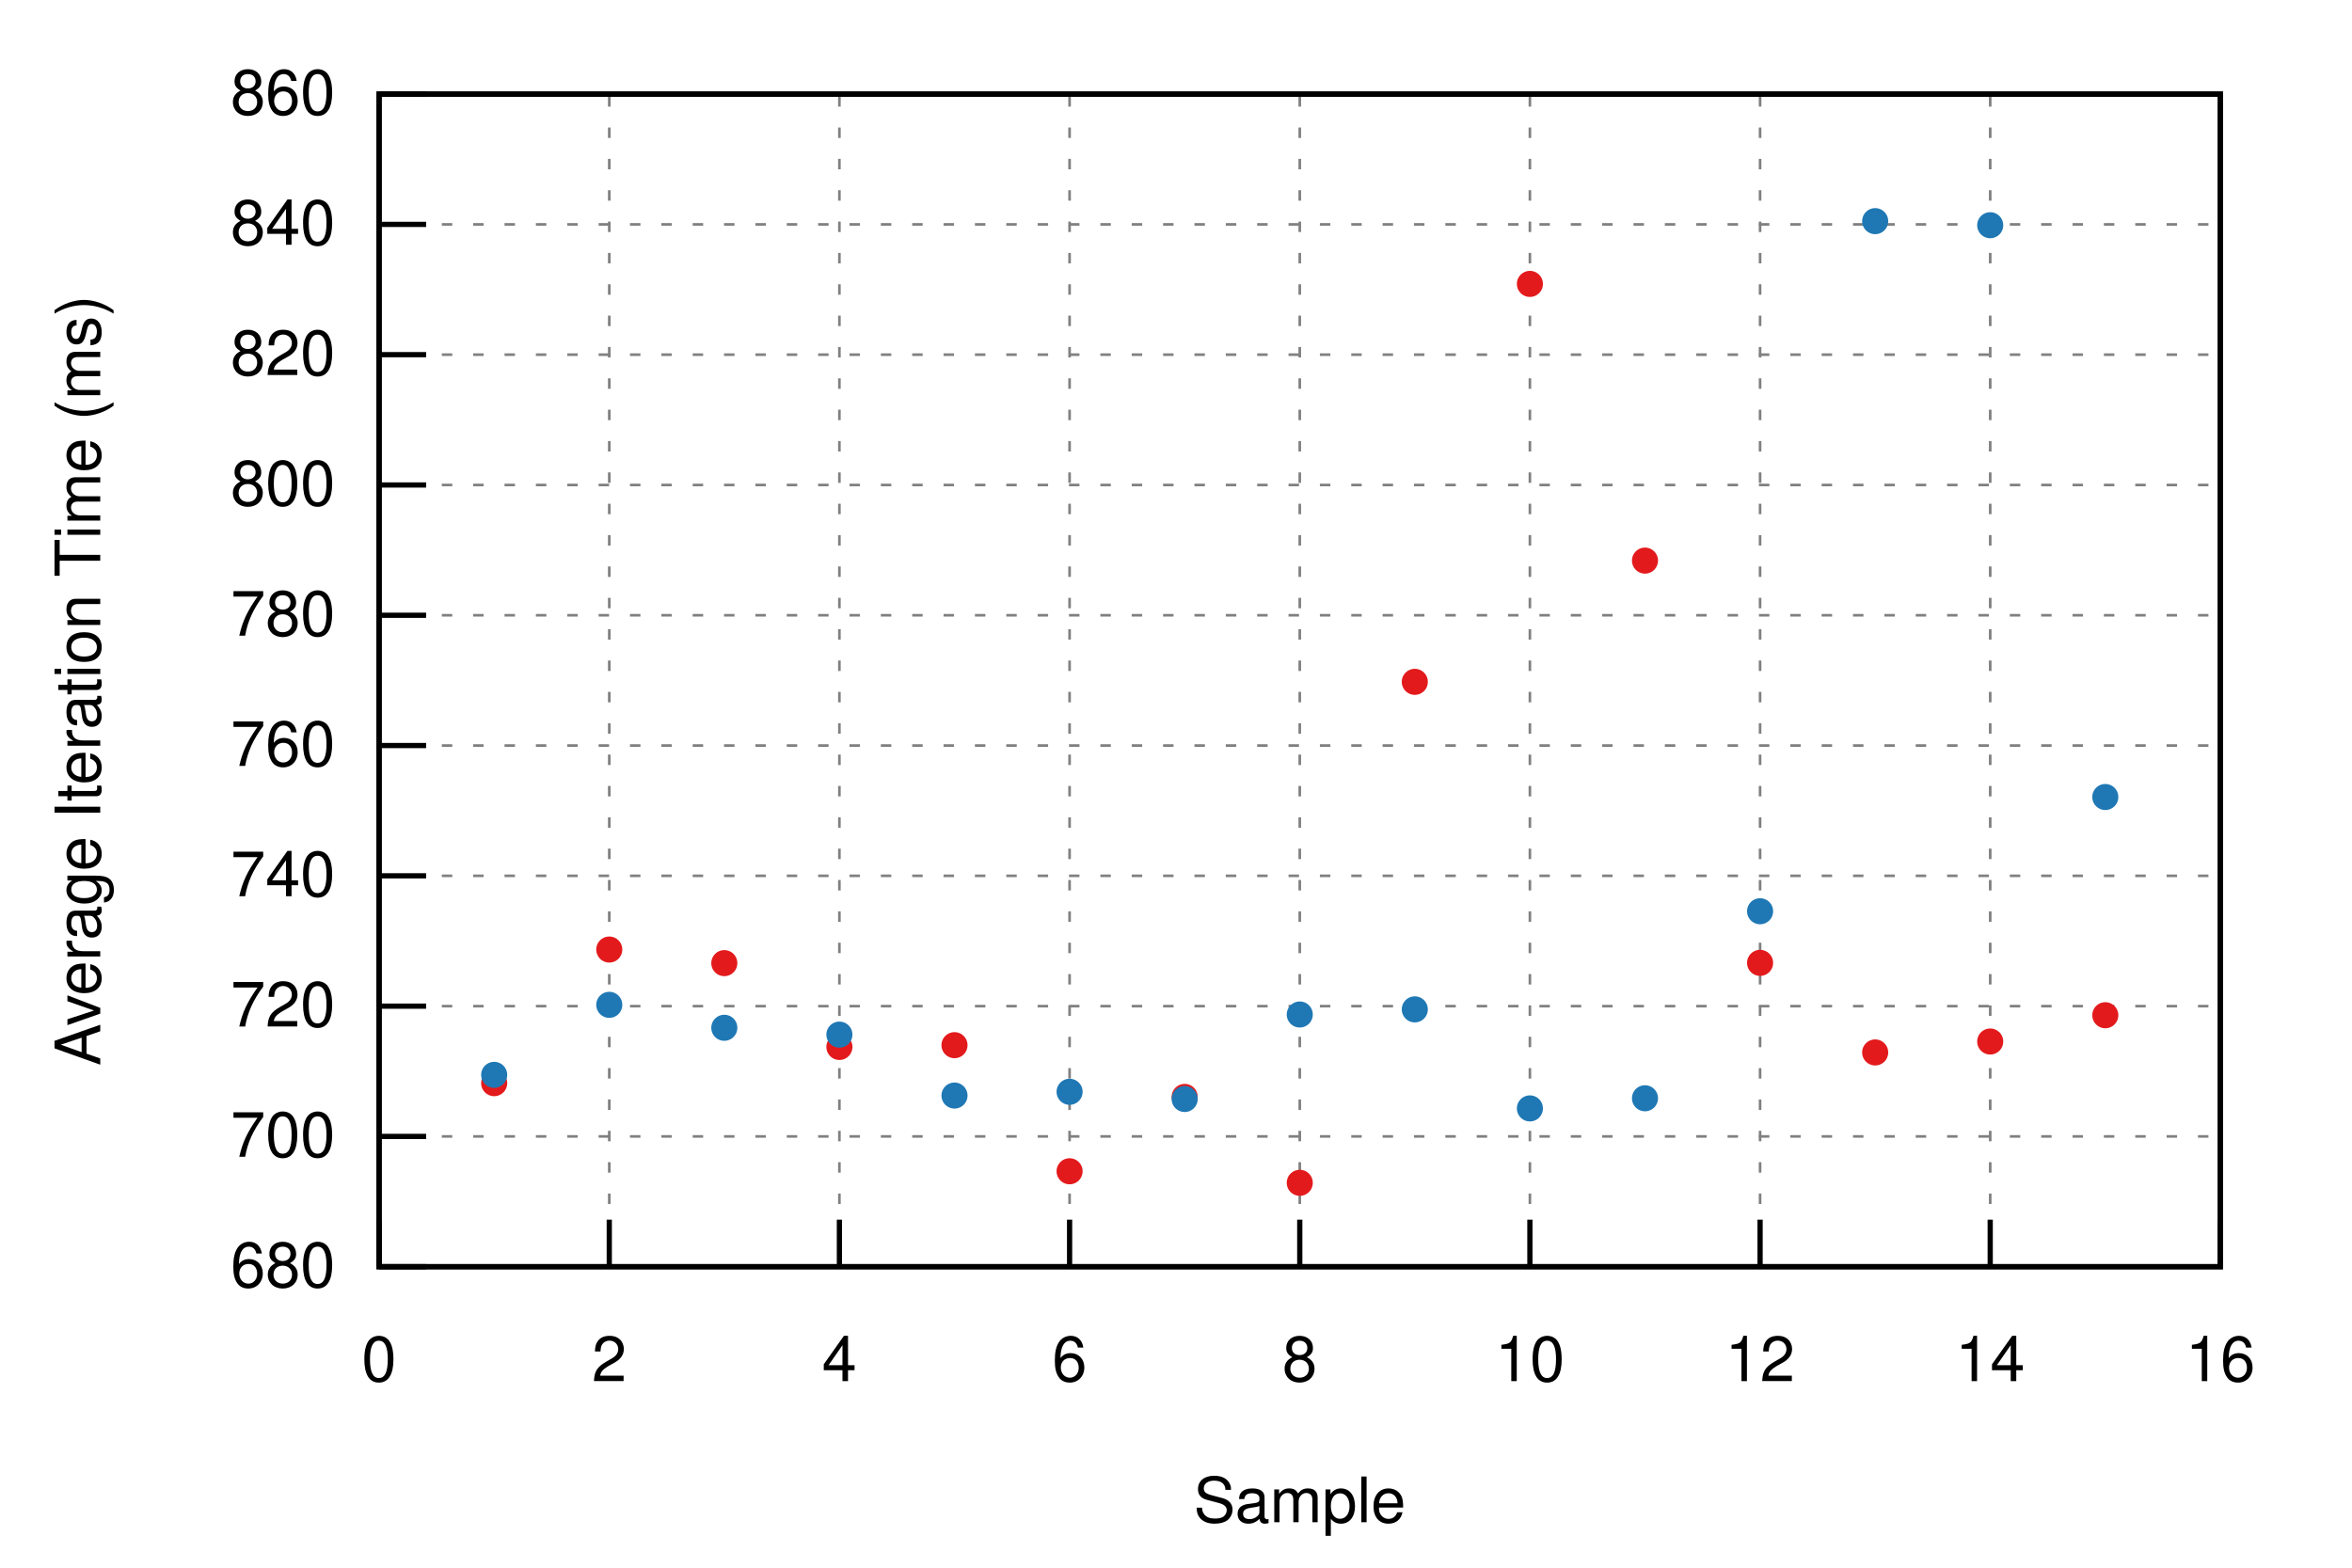
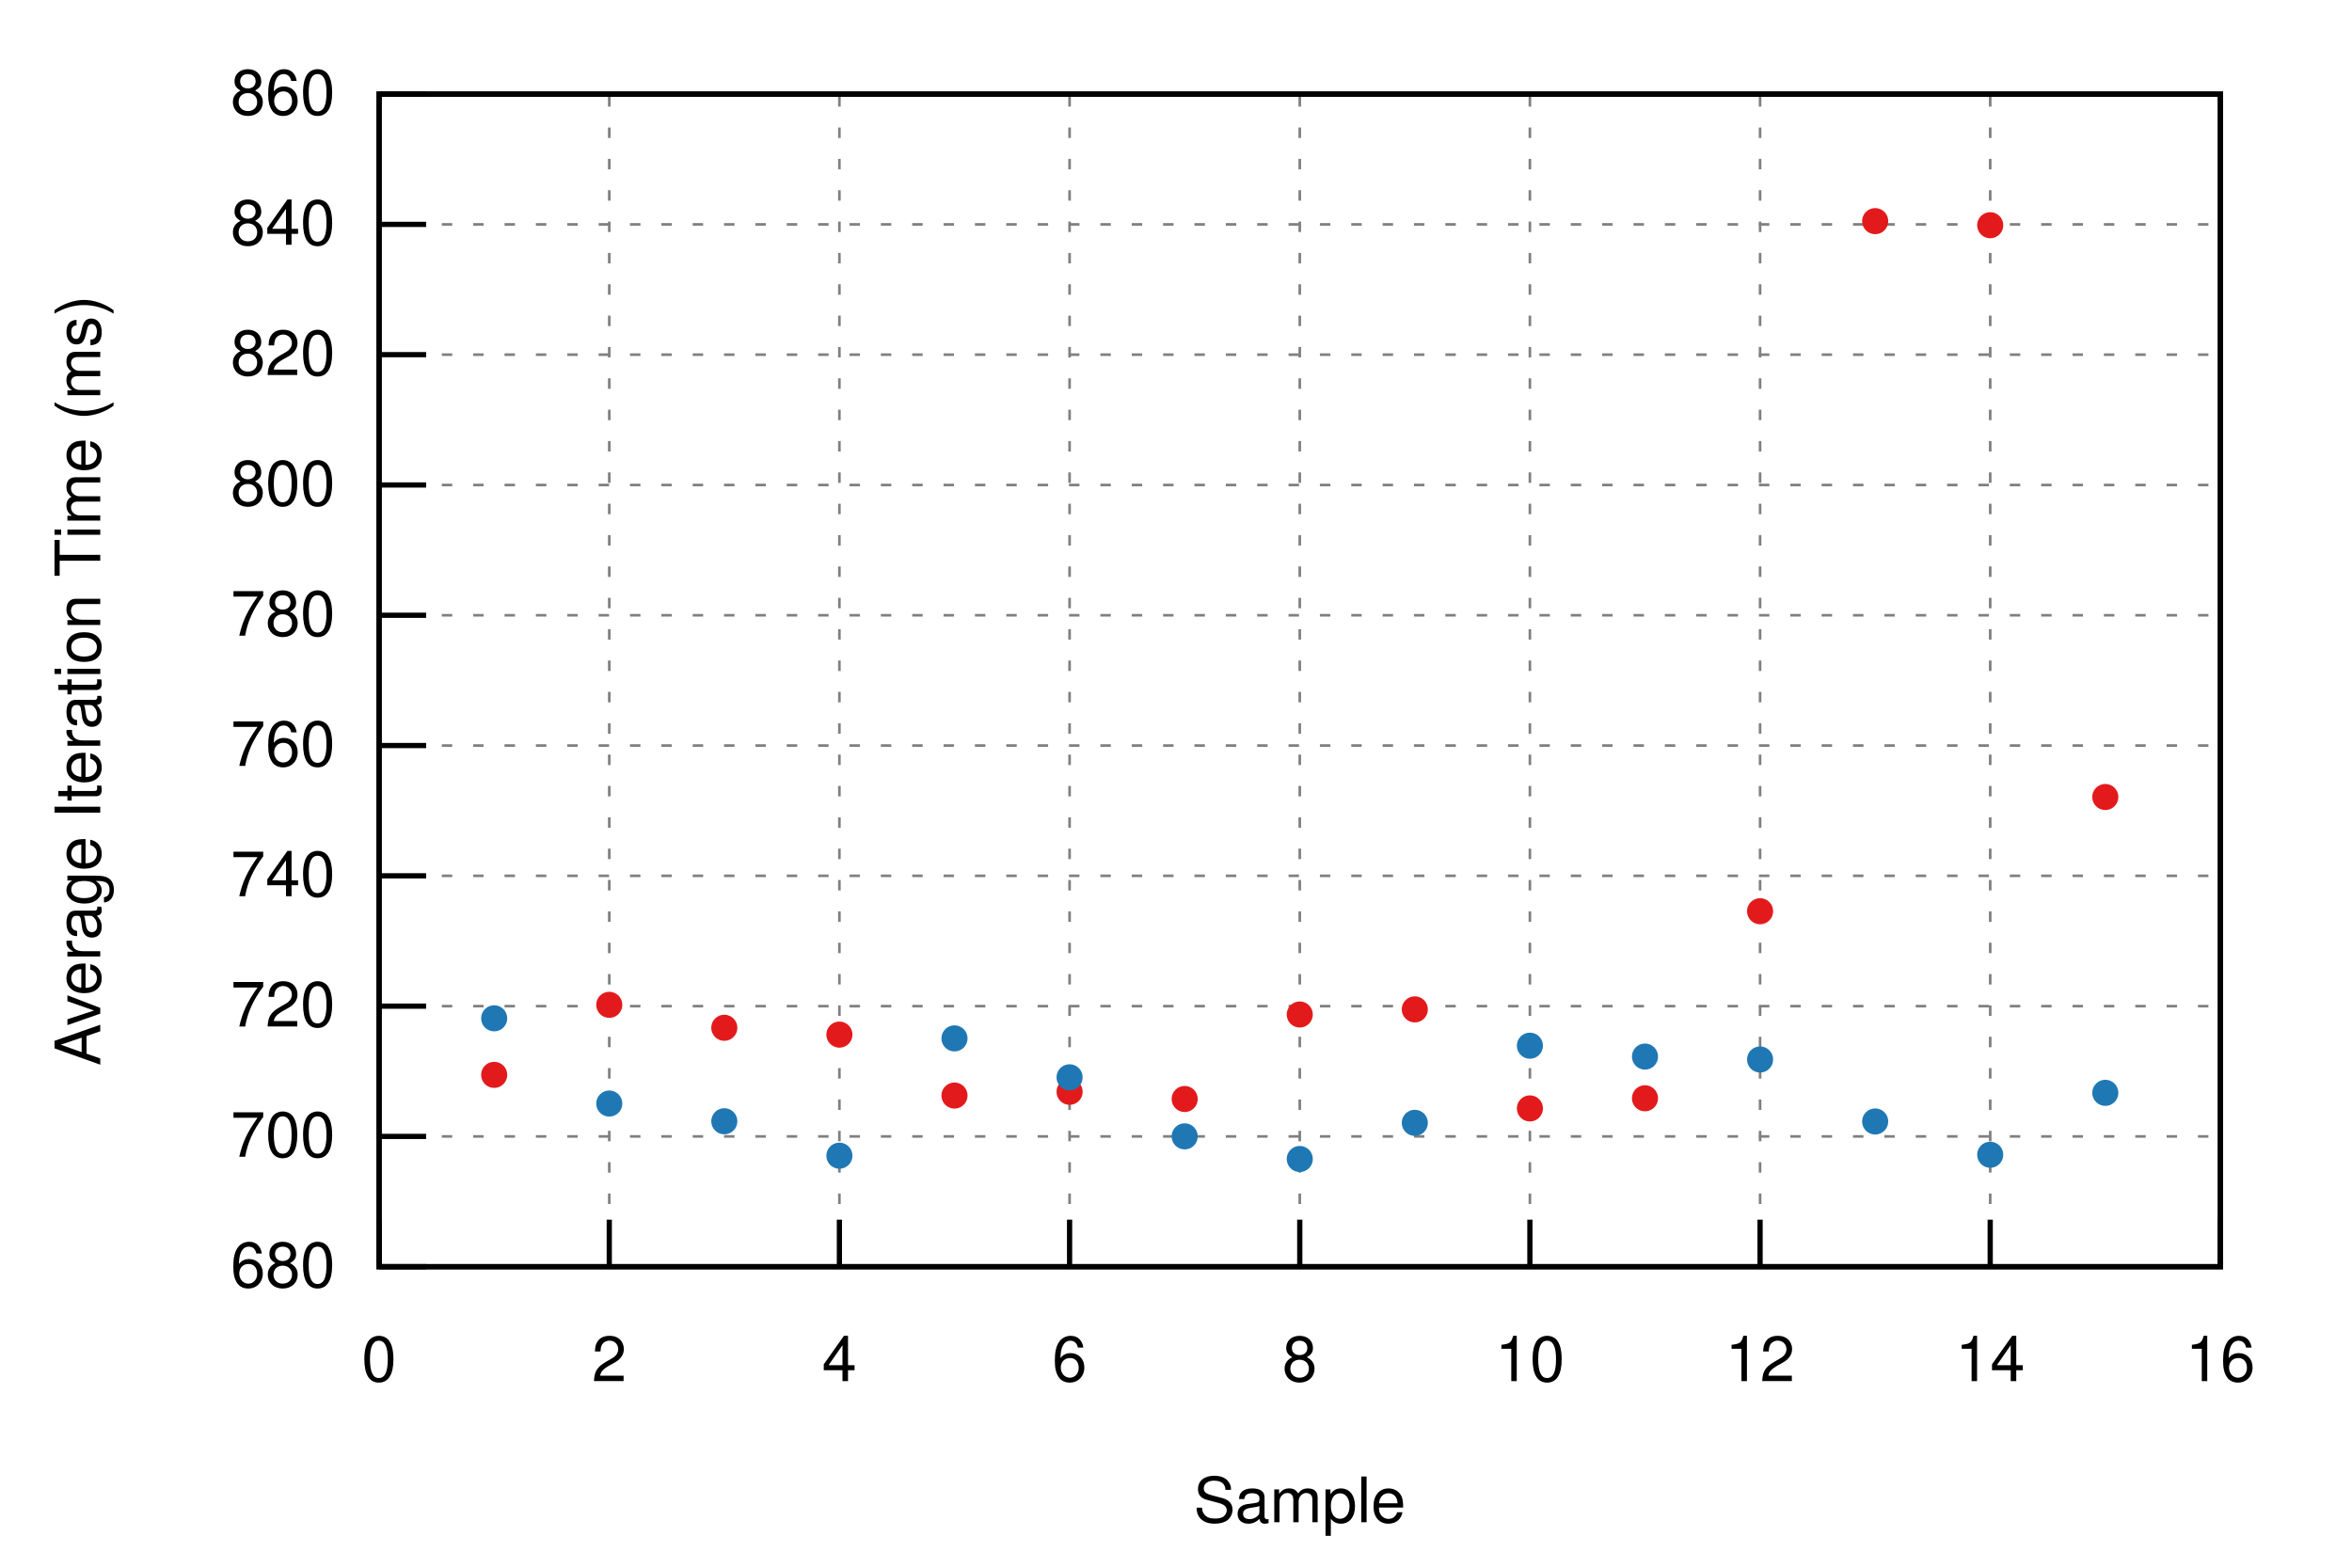
<svg xmlns="http://www.w3.org/2000/svg" xmlns:xlink="http://www.w3.org/1999/xlink" viewBox="0 0 450 300">
  <g id="gnuplot_canvas">
    <rect x="0" y="0" width="450" height="300" fill="none" />
    <defs>
      <circle id="gpDot" r="0.5" stroke-width="0.5" stroke="currentColor" />
      <path id="gpPt0" stroke-width="0.222" stroke="currentColor" d="M-1,0 h2 M0,-1 v2" />
      <path id="gpPt1" stroke-width="0.222" stroke="currentColor" d="M-1,-1 L1,1 M1,-1 L-1,1" />
      <path id="gpPt2" stroke-width="0.222" stroke="currentColor" d="M-1,0 L1,0 M0,-1 L0,1 M-1,-1 L1,1 M-1,1 L1,-1" />
      <rect id="gpPt3" stroke-width="0.222" stroke="currentColor" x="-1" y="-1" width="2" height="2" />
      <rect id="gpPt4" stroke-width="0.222" stroke="currentColor" fill="currentColor" x="-1" y="-1" width="2" height="2" />
      <circle id="gpPt5" stroke-width="0.222" stroke="currentColor" cx="0" cy="0" r="1" />
      <use xlink:href="#gpPt5" id="gpPt6" fill="currentColor" stroke="none" />
      <path id="gpPt7" stroke-width="0.222" stroke="currentColor" d="M0,-1.33 L-1.33,0.67 L1.33,0.67 z" />
      <use xlink:href="#gpPt7" id="gpPt8" fill="currentColor" stroke="none" />
      <use xlink:href="#gpPt7" id="gpPt9" stroke="currentColor" transform="rotate(180)" />
      <use xlink:href="#gpPt9" id="gpPt10" fill="currentColor" stroke="none" />
      <use xlink:href="#gpPt3" id="gpPt11" stroke="currentColor" transform="rotate(45)" />
      <use xlink:href="#gpPt11" id="gpPt12" fill="currentColor" stroke="none" />
      <path id="gpPt13" stroke-width="0.222" stroke="currentColor" d="M0,1.330 L1.265,0.411 L0.782,-1.067 L-0.782,-1.076 L-1.265,0.411 z" />
      <use xlink:href="#gpPt13" id="gpPt14" fill="currentColor" stroke="none" />
      <filter id="textbox" filterUnits="objectBoundingBox" x="0" y="0" height="1" width="1">
        <feFlood flood-color="white" flood-opacity="1" result="bgnd" />
        <feComposite in="SourceGraphic" in2="bgnd" operator="atop" />
      </filter>
      <filter id="greybox" filterUnits="objectBoundingBox" x="0" y="0" height="1" width="1">
        <feFlood flood-color="lightgrey" flood-opacity="1" result="grey" />
        <feComposite in="SourceGraphic" in2="grey" operator="atop" />
      </filter>
    </defs>
    <g fill="none" color="white" stroke="currentColor" stroke-width="1.00" stroke-linecap="butt" stroke-linejoin="miter">
</g>
    <g fill="none" color="black" stroke="currentColor" stroke-width="1.00" stroke-linecap="butt" stroke-linejoin="miter">
</g>
    <g fill="none" color="black" stroke="black" stroke-width="0.50" stroke-linecap="butt" stroke-linejoin="miter">
</g>
    <g fill="none" color="gray" stroke="currentColor" stroke-width="0.50" stroke-linecap="butt" stroke-linejoin="miter">
      <path stroke="gray" stroke-dasharray="2,4" class="gridline" d="M72.53,242.40 L424.82,242.40  " />
    </g>
    <g fill="none" color="gray" stroke="gray" stroke-width="1.00" stroke-linecap="butt" stroke-linejoin="miter">
</g>
    <g fill="none" color="black" stroke="currentColor" stroke-width="1.00" stroke-linecap="butt" stroke-linejoin="miter">
      <path stroke="black" d="M72.53,242.40 L81.53,242.40  " />
      <g transform="translate(64.14,246.30)" stroke="none" fill="black" font-family="Helvetica" font-size="12.00" text-anchor="end">
        <text>
          <tspan font-family="Helvetica"> 680</tspan>
        </text>
      </g>
    </g>
    <g fill="none" color="black" stroke="currentColor" stroke-width="1.00" stroke-linecap="butt" stroke-linejoin="miter">
</g>
    <g fill="none" color="black" stroke="black" stroke-width="0.50" stroke-linecap="butt" stroke-linejoin="miter">
</g>
    <g fill="none" color="gray" stroke="currentColor" stroke-width="0.50" stroke-linecap="butt" stroke-linejoin="miter">
      <path stroke="gray" stroke-dasharray="2,4" class="gridline" d="M72.53,217.47 L424.82,217.47  " />
    </g>
    <g fill="none" color="gray" stroke="gray" stroke-width="1.00" stroke-linecap="butt" stroke-linejoin="miter">
</g>
    <g fill="none" color="black" stroke="currentColor" stroke-width="1.00" stroke-linecap="butt" stroke-linejoin="miter">
      <path stroke="black" d="M72.53,217.47 L81.53,217.47  " />
      <g transform="translate(64.14,221.37)" stroke="none" fill="black" font-family="Helvetica" font-size="12.00" text-anchor="end">
        <text>
          <tspan font-family="Helvetica"> 700</tspan>
        </text>
      </g>
    </g>
    <g fill="none" color="black" stroke="currentColor" stroke-width="1.00" stroke-linecap="butt" stroke-linejoin="miter">
</g>
    <g fill="none" color="black" stroke="black" stroke-width="0.50" stroke-linecap="butt" stroke-linejoin="miter">
</g>
    <g fill="none" color="gray" stroke="currentColor" stroke-width="0.50" stroke-linecap="butt" stroke-linejoin="miter">
      <path stroke="gray" stroke-dasharray="2,4" class="gridline" d="M72.53,192.54 L424.82,192.54  " />
    </g>
    <g fill="none" color="gray" stroke="gray" stroke-width="1.00" stroke-linecap="butt" stroke-linejoin="miter">
</g>
    <g fill="none" color="black" stroke="currentColor" stroke-width="1.00" stroke-linecap="butt" stroke-linejoin="miter">
      <path stroke="black" d="M72.53,192.54 L81.53,192.54  " />
      <g transform="translate(64.14,196.44)" stroke="none" fill="black" font-family="Helvetica" font-size="12.00" text-anchor="end">
        <text>
          <tspan font-family="Helvetica"> 720</tspan>
        </text>
      </g>
    </g>
    <g fill="none" color="black" stroke="currentColor" stroke-width="1.00" stroke-linecap="butt" stroke-linejoin="miter">
</g>
    <g fill="none" color="black" stroke="black" stroke-width="0.50" stroke-linecap="butt" stroke-linejoin="miter">
</g>
    <g fill="none" color="gray" stroke="currentColor" stroke-width="0.50" stroke-linecap="butt" stroke-linejoin="miter">
      <path stroke="gray" stroke-dasharray="2,4" class="gridline" d="M72.53,167.60 L424.82,167.60  " />
    </g>
    <g fill="none" color="gray" stroke="gray" stroke-width="1.00" stroke-linecap="butt" stroke-linejoin="miter">
</g>
    <g fill="none" color="black" stroke="currentColor" stroke-width="1.00" stroke-linecap="butt" stroke-linejoin="miter">
      <path stroke="black" d="M72.53,167.60 L81.53,167.60  " />
      <g transform="translate(64.14,171.50)" stroke="none" fill="black" font-family="Helvetica" font-size="12.00" text-anchor="end">
        <text>
          <tspan font-family="Helvetica"> 740</tspan>
        </text>
      </g>
    </g>
    <g fill="none" color="black" stroke="currentColor" stroke-width="1.00" stroke-linecap="butt" stroke-linejoin="miter">
</g>
    <g fill="none" color="black" stroke="black" stroke-width="0.50" stroke-linecap="butt" stroke-linejoin="miter">
</g>
    <g fill="none" color="gray" stroke="currentColor" stroke-width="0.50" stroke-linecap="butt" stroke-linejoin="miter">
      <path stroke="gray" stroke-dasharray="2,4" class="gridline" d="M72.53,142.67 L424.82,142.67  " />
    </g>
    <g fill="none" color="gray" stroke="gray" stroke-width="1.00" stroke-linecap="butt" stroke-linejoin="miter">
</g>
    <g fill="none" color="black" stroke="currentColor" stroke-width="1.00" stroke-linecap="butt" stroke-linejoin="miter">
      <path stroke="black" d="M72.53,142.67 L81.53,142.67  " />
      <g transform="translate(64.14,146.57)" stroke="none" fill="black" font-family="Helvetica" font-size="12.00" text-anchor="end">
        <text>
          <tspan font-family="Helvetica"> 760</tspan>
        </text>
      </g>
    </g>
    <g fill="none" color="black" stroke="currentColor" stroke-width="1.00" stroke-linecap="butt" stroke-linejoin="miter">
</g>
    <g fill="none" color="black" stroke="black" stroke-width="0.50" stroke-linecap="butt" stroke-linejoin="miter">
</g>
    <g fill="none" color="gray" stroke="currentColor" stroke-width="0.50" stroke-linecap="butt" stroke-linejoin="miter">
      <path stroke="gray" stroke-dasharray="2,4" class="gridline" d="M72.53,117.74 L424.82,117.74  " />
    </g>
    <g fill="none" color="gray" stroke="gray" stroke-width="1.00" stroke-linecap="butt" stroke-linejoin="miter">
</g>
    <g fill="none" color="black" stroke="currentColor" stroke-width="1.00" stroke-linecap="butt" stroke-linejoin="miter">
      <path stroke="black" d="M72.53,117.74 L81.53,117.74  " />
      <g transform="translate(64.14,121.64)" stroke="none" fill="black" font-family="Helvetica" font-size="12.00" text-anchor="end">
        <text>
          <tspan font-family="Helvetica"> 780</tspan>
        </text>
      </g>
    </g>
    <g fill="none" color="black" stroke="currentColor" stroke-width="1.00" stroke-linecap="butt" stroke-linejoin="miter">
</g>
    <g fill="none" color="black" stroke="black" stroke-width="0.50" stroke-linecap="butt" stroke-linejoin="miter">
</g>
    <g fill="none" color="gray" stroke="currentColor" stroke-width="0.50" stroke-linecap="butt" stroke-linejoin="miter">
      <path stroke="gray" stroke-dasharray="2,4" class="gridline" d="M72.53,92.81 L424.82,92.81  " />
    </g>
    <g fill="none" color="gray" stroke="gray" stroke-width="1.00" stroke-linecap="butt" stroke-linejoin="miter">
</g>
    <g fill="none" color="black" stroke="currentColor" stroke-width="1.00" stroke-linecap="butt" stroke-linejoin="miter">
      <path stroke="black" d="M72.53,92.81 L81.53,92.81  " />
      <g transform="translate(64.14,96.71)" stroke="none" fill="black" font-family="Helvetica" font-size="12.00" text-anchor="end">
        <text>
          <tspan font-family="Helvetica"> 800</tspan>
        </text>
      </g>
    </g>
    <g fill="none" color="black" stroke="currentColor" stroke-width="1.00" stroke-linecap="butt" stroke-linejoin="miter">
</g>
    <g fill="none" color="black" stroke="black" stroke-width="0.50" stroke-linecap="butt" stroke-linejoin="miter">
</g>
    <g fill="none" color="gray" stroke="currentColor" stroke-width="0.50" stroke-linecap="butt" stroke-linejoin="miter">
      <path stroke="gray" stroke-dasharray="2,4" class="gridline" d="M72.53,67.87 L424.82,67.87  " />
    </g>
    <g fill="none" color="gray" stroke="gray" stroke-width="1.00" stroke-linecap="butt" stroke-linejoin="miter">
</g>
    <g fill="none" color="black" stroke="currentColor" stroke-width="1.00" stroke-linecap="butt" stroke-linejoin="miter">
      <path stroke="black" d="M72.53,67.87 L81.53,67.87  " />
      <g transform="translate(64.14,71.77)" stroke="none" fill="black" font-family="Helvetica" font-size="12.00" text-anchor="end">
        <text>
          <tspan font-family="Helvetica"> 820</tspan>
        </text>
      </g>
    </g>
    <g fill="none" color="black" stroke="currentColor" stroke-width="1.00" stroke-linecap="butt" stroke-linejoin="miter">
</g>
    <g fill="none" color="black" stroke="black" stroke-width="0.50" stroke-linecap="butt" stroke-linejoin="miter">
</g>
    <g fill="none" color="gray" stroke="currentColor" stroke-width="0.50" stroke-linecap="butt" stroke-linejoin="miter">
      <path stroke="gray" stroke-dasharray="2,4" class="gridline" d="M72.53,42.94 L424.82,42.94  " />
    </g>
    <g fill="none" color="gray" stroke="gray" stroke-width="1.00" stroke-linecap="butt" stroke-linejoin="miter">
</g>
    <g fill="none" color="black" stroke="currentColor" stroke-width="1.00" stroke-linecap="butt" stroke-linejoin="miter">
      <path stroke="black" d="M72.53,42.94 L81.53,42.94  " />
      <g transform="translate(64.14,46.84)" stroke="none" fill="black" font-family="Helvetica" font-size="12.00" text-anchor="end">
        <text>
          <tspan font-family="Helvetica"> 840</tspan>
        </text>
      </g>
    </g>
    <g fill="none" color="black" stroke="currentColor" stroke-width="1.00" stroke-linecap="butt" stroke-linejoin="miter">
</g>
    <g fill="none" color="black" stroke="black" stroke-width="0.50" stroke-linecap="butt" stroke-linejoin="miter">
</g>
    <g fill="none" color="gray" stroke="currentColor" stroke-width="0.50" stroke-linecap="butt" stroke-linejoin="miter">
      <path stroke="gray" stroke-dasharray="2,4" class="gridline" d="M72.53,18.01 L424.82,18.01  " />
    </g>
    <g fill="none" color="gray" stroke="gray" stroke-width="1.00" stroke-linecap="butt" stroke-linejoin="miter">
</g>
    <g fill="none" color="black" stroke="currentColor" stroke-width="1.00" stroke-linecap="butt" stroke-linejoin="miter">
      <path stroke="black" d="M72.53,18.01 L81.53,18.01  " />
      <g transform="translate(64.14,21.91)" stroke="none" fill="black" font-family="Helvetica" font-size="12.00" text-anchor="end">
        <text>
          <tspan font-family="Helvetica"> 860</tspan>
        </text>
      </g>
    </g>
    <g fill="none" color="black" stroke="currentColor" stroke-width="1.00" stroke-linecap="butt" stroke-linejoin="miter">
</g>
    <g fill="none" color="black" stroke="black" stroke-width="0.50" stroke-linecap="butt" stroke-linejoin="miter">
</g>
    <g fill="none" color="gray" stroke="currentColor" stroke-width="0.50" stroke-linecap="butt" stroke-linejoin="miter">
      <path stroke="gray" stroke-dasharray="2,4" class="gridline" d="M72.53,242.40 L72.53,18.01  " />
    </g>
    <g fill="none" color="gray" stroke="gray" stroke-width="1.00" stroke-linecap="butt" stroke-linejoin="miter">
</g>
    <g fill="none" color="black" stroke="currentColor" stroke-width="1.00" stroke-linecap="butt" stroke-linejoin="miter">
      <path stroke="black" d="M72.53,242.40 L72.53,233.40  " />
      <g transform="translate(72.53,264.30)" stroke="none" fill="black" font-family="Helvetica" font-size="12.00" text-anchor="middle">
        <text>
          <tspan font-family="Helvetica"> 0</tspan>
        </text>
      </g>
    </g>
    <g fill="none" color="black" stroke="currentColor" stroke-width="1.00" stroke-linecap="butt" stroke-linejoin="miter">
</g>
    <g fill="none" color="black" stroke="black" stroke-width="0.50" stroke-linecap="butt" stroke-linejoin="miter">
</g>
    <g fill="none" color="gray" stroke="currentColor" stroke-width="0.50" stroke-linecap="butt" stroke-linejoin="miter">
      <path stroke="gray" stroke-dasharray="2,4" class="gridline" d="M116.57,242.40 L116.57,18.01  " />
    </g>
    <g fill="none" color="gray" stroke="gray" stroke-width="1.00" stroke-linecap="butt" stroke-linejoin="miter">
</g>
    <g fill="none" color="black" stroke="currentColor" stroke-width="1.00" stroke-linecap="butt" stroke-linejoin="miter">
      <path stroke="black" d="M116.57,242.40 L116.57,233.40  " />
      <g transform="translate(116.57,264.30)" stroke="none" fill="black" font-family="Helvetica" font-size="12.00" text-anchor="middle">
        <text>
          <tspan font-family="Helvetica"> 2</tspan>
        </text>
      </g>
    </g>
    <g fill="none" color="black" stroke="currentColor" stroke-width="1.00" stroke-linecap="butt" stroke-linejoin="miter">
</g>
    <g fill="none" color="black" stroke="black" stroke-width="0.50" stroke-linecap="butt" stroke-linejoin="miter">
</g>
    <g fill="none" color="gray" stroke="currentColor" stroke-width="0.50" stroke-linecap="butt" stroke-linejoin="miter">
      <path stroke="gray" stroke-dasharray="2,4" class="gridline" d="M160.60,242.40 L160.60,18.01  " />
    </g>
    <g fill="none" color="gray" stroke="gray" stroke-width="1.00" stroke-linecap="butt" stroke-linejoin="miter">
</g>
    <g fill="none" color="black" stroke="currentColor" stroke-width="1.00" stroke-linecap="butt" stroke-linejoin="miter">
      <path stroke="black" d="M160.60,242.40 L160.60,233.40  " />
      <g transform="translate(160.60,264.30)" stroke="none" fill="black" font-family="Helvetica" font-size="12.00" text-anchor="middle">
        <text>
          <tspan font-family="Helvetica"> 4</tspan>
        </text>
      </g>
    </g>
    <g fill="none" color="black" stroke="currentColor" stroke-width="1.00" stroke-linecap="butt" stroke-linejoin="miter">
</g>
    <g fill="none" color="black" stroke="black" stroke-width="0.50" stroke-linecap="butt" stroke-linejoin="miter">
</g>
    <g fill="none" color="gray" stroke="currentColor" stroke-width="0.50" stroke-linecap="butt" stroke-linejoin="miter">
      <path stroke="gray" stroke-dasharray="2,4" class="gridline" d="M204.64,242.40 L204.64,18.01  " />
    </g>
    <g fill="none" color="gray" stroke="gray" stroke-width="1.00" stroke-linecap="butt" stroke-linejoin="miter">
</g>
    <g fill="none" color="black" stroke="currentColor" stroke-width="1.00" stroke-linecap="butt" stroke-linejoin="miter">
      <path stroke="black" d="M204.64,242.40 L204.64,233.40  " />
      <g transform="translate(204.64,264.30)" stroke="none" fill="black" font-family="Helvetica" font-size="12.00" text-anchor="middle">
        <text>
          <tspan font-family="Helvetica"> 6</tspan>
        </text>
      </g>
    </g>
    <g fill="none" color="black" stroke="currentColor" stroke-width="1.00" stroke-linecap="butt" stroke-linejoin="miter">
</g>
    <g fill="none" color="black" stroke="black" stroke-width="0.50" stroke-linecap="butt" stroke-linejoin="miter">
</g>
    <g fill="none" color="gray" stroke="currentColor" stroke-width="0.50" stroke-linecap="butt" stroke-linejoin="miter">
      <path stroke="gray" stroke-dasharray="2,4" class="gridline" d="M248.68,242.40 L248.68,18.01  " />
    </g>
    <g fill="none" color="gray" stroke="gray" stroke-width="1.00" stroke-linecap="butt" stroke-linejoin="miter">
</g>
    <g fill="none" color="black" stroke="currentColor" stroke-width="1.00" stroke-linecap="butt" stroke-linejoin="miter">
      <path stroke="black" d="M248.68,242.40 L248.68,233.40  " />
      <g transform="translate(248.68,264.30)" stroke="none" fill="black" font-family="Helvetica" font-size="12.00" text-anchor="middle">
        <text>
          <tspan font-family="Helvetica"> 8</tspan>
        </text>
      </g>
    </g>
    <g fill="none" color="black" stroke="currentColor" stroke-width="1.00" stroke-linecap="butt" stroke-linejoin="miter">
</g>
    <g fill="none" color="black" stroke="black" stroke-width="0.50" stroke-linecap="butt" stroke-linejoin="miter">
</g>
    <g fill="none" color="gray" stroke="currentColor" stroke-width="0.50" stroke-linecap="butt" stroke-linejoin="miter">
      <path stroke="gray" stroke-dasharray="2,4" class="gridline" d="M292.71,242.40 L292.71,18.01  " />
    </g>
    <g fill="none" color="gray" stroke="gray" stroke-width="1.00" stroke-linecap="butt" stroke-linejoin="miter">
</g>
    <g fill="none" color="black" stroke="currentColor" stroke-width="1.00" stroke-linecap="butt" stroke-linejoin="miter">
      <path stroke="black" d="M292.71,242.40 L292.71,233.40  " />
      <g transform="translate(292.71,264.30)" stroke="none" fill="black" font-family="Helvetica" font-size="12.00" text-anchor="middle">
        <text>
          <tspan font-family="Helvetica"> 10</tspan>
        </text>
      </g>
    </g>
    <g fill="none" color="black" stroke="currentColor" stroke-width="1.00" stroke-linecap="butt" stroke-linejoin="miter">
</g>
    <g fill="none" color="black" stroke="black" stroke-width="0.50" stroke-linecap="butt" stroke-linejoin="miter">
</g>
    <g fill="none" color="gray" stroke="currentColor" stroke-width="0.50" stroke-linecap="butt" stroke-linejoin="miter">
      <path stroke="gray" stroke-dasharray="2,4" class="gridline" d="M336.75,242.40 L336.75,18.01  " />
    </g>
    <g fill="none" color="gray" stroke="gray" stroke-width="1.00" stroke-linecap="butt" stroke-linejoin="miter">
</g>
    <g fill="none" color="black" stroke="currentColor" stroke-width="1.00" stroke-linecap="butt" stroke-linejoin="miter">
      <path stroke="black" d="M336.75,242.40 L336.75,233.40  " />
      <g transform="translate(336.75,264.30)" stroke="none" fill="black" font-family="Helvetica" font-size="12.00" text-anchor="middle">
        <text>
          <tspan font-family="Helvetica"> 12</tspan>
        </text>
      </g>
    </g>
    <g fill="none" color="black" stroke="currentColor" stroke-width="1.00" stroke-linecap="butt" stroke-linejoin="miter">
</g>
    <g fill="none" color="black" stroke="black" stroke-width="0.50" stroke-linecap="butt" stroke-linejoin="miter">
</g>
    <g fill="none" color="gray" stroke="currentColor" stroke-width="0.50" stroke-linecap="butt" stroke-linejoin="miter">
      <path stroke="gray" stroke-dasharray="2,4" class="gridline" d="M380.78,242.40 L380.78,18.01  " />
    </g>
    <g fill="none" color="gray" stroke="gray" stroke-width="1.00" stroke-linecap="butt" stroke-linejoin="miter">
</g>
    <g fill="none" color="black" stroke="currentColor" stroke-width="1.00" stroke-linecap="butt" stroke-linejoin="miter">
      <path stroke="black" d="M380.78,242.40 L380.78,233.40  " />
      <g transform="translate(380.78,264.30)" stroke="none" fill="black" font-family="Helvetica" font-size="12.00" text-anchor="middle">
        <text>
          <tspan font-family="Helvetica"> 14</tspan>
        </text>
      </g>
    </g>
    <g fill="none" color="black" stroke="currentColor" stroke-width="1.00" stroke-linecap="butt" stroke-linejoin="miter">
</g>
    <g fill="none" color="black" stroke="black" stroke-width="0.50" stroke-linecap="butt" stroke-linejoin="miter">
</g>
    <g fill="none" color="gray" stroke="currentColor" stroke-width="0.50" stroke-linecap="butt" stroke-linejoin="miter">
      <path stroke="gray" stroke-dasharray="2,4" class="gridline" d="M424.82,242.40 L424.82,18.01  " />
    </g>
    <g fill="none" color="gray" stroke="gray" stroke-width="1.00" stroke-linecap="butt" stroke-linejoin="miter">
</g>
    <g fill="none" color="black" stroke="currentColor" stroke-width="1.00" stroke-linecap="butt" stroke-linejoin="miter">
      <path stroke="black" d="M424.82,242.40 L424.82,233.40  " />
      <g transform="translate(424.82,264.30)" stroke="none" fill="black" font-family="Helvetica" font-size="12.00" text-anchor="middle">
        <text>
          <tspan font-family="Helvetica"> 16</tspan>
        </text>
      </g>
    </g>
    <g fill="none" color="black" stroke="currentColor" stroke-width="1.00" stroke-linecap="butt" stroke-linejoin="miter">
</g>
    <g fill="none" color="black" stroke="currentColor" stroke-width="1.00" stroke-linecap="butt" stroke-linejoin="miter">
      <path stroke="black" d="M72.53,18.01 L72.53,242.40 L424.82,242.40 L424.82,18.01 L72.53,18.01 Z  " />
    </g>
    <g fill="none" color="black" stroke="currentColor" stroke-width="1.00" stroke-linecap="butt" stroke-linejoin="miter">
      <g transform="translate(19.18,130.21) rotate(270)" stroke="none" fill="black" font-family="Helvetica" font-size="12.00" text-anchor="middle">
        <text>
          <tspan font-family="Helvetica">Average Iteration Time (ms)</tspan>
        </text>
      </g>
    </g>
    <g fill="none" color="black" stroke="currentColor" stroke-width="1.00" stroke-linecap="butt" stroke-linejoin="miter">
      <g transform="translate(248.67,291.30)" stroke="none" fill="black" font-family="Helvetica" font-size="12.00" text-anchor="middle">
        <text>
          <tspan font-family="Helvetica">Sample</tspan>
        </text>
      </g>
    </g>
    <g fill="none" color="black" stroke="currentColor" stroke-width="1.00" stroke-linecap="butt" stroke-linejoin="miter">
</g>
    <g id="gnuplot_plot_1">
      <g fill="none" color="black" stroke="currentColor" stroke-width="1.00" stroke-linecap="butt" stroke-linejoin="miter">
-         <use xlink:href="#gpPt6" transform="translate(94.55,207.28) scale(2.25)" color="rgb(227,  26,  28)" />
-         <use xlink:href="#gpPt6" transform="translate(116.57,181.71) scale(2.25)" color="rgb(227,  26,  28)" />
-         <use xlink:href="#gpPt6" transform="translate(138.58,184.31) scale(2.25)" color="rgb(227,  26,  28)" />
-         <use xlink:href="#gpPt6" transform="translate(160.60,200.35) scale(2.25)" color="rgb(227,  26,  28)" />
-         <use xlink:href="#gpPt6" transform="translate(182.62,200.01) scale(2.25)" color="rgb(227,  26,  28)" />
-         <use xlink:href="#gpPt6" transform="translate(204.64,224.14) scale(2.25)" color="rgb(227,  26,  28)" />
-         <use xlink:href="#gpPt6" transform="translate(226.66,209.91) scale(2.25)" color="rgb(227,  26,  28)" />
-         <use xlink:href="#gpPt6" transform="translate(248.68,226.35) scale(2.25)" color="rgb(227,  26,  28)" />
-         <use xlink:href="#gpPt6" transform="translate(270.69,130.48) scale(2.25)" color="rgb(227,  26,  28)" />
-         <use xlink:href="#gpPt6" transform="translate(292.71,54.33) scale(2.25)" color="rgb(227,  26,  28)" />
-         <use xlink:href="#gpPt6" transform="translate(314.73,107.28) scale(2.25)" color="rgb(227,  26,  28)" />
-         <use xlink:href="#gpPt6" transform="translate(336.75,184.26) scale(2.25)" color="rgb(227,  26,  28)" />
-         <use xlink:href="#gpPt6" transform="translate(358.77,201.40) scale(2.25)" color="rgb(227,  26,  28)" />
-         <use xlink:href="#gpPt6" transform="translate(380.78,199.31) scale(2.25)" color="rgb(227,  26,  28)" />
-         <use xlink:href="#gpPt6" transform="translate(402.80,194.28) scale(2.25)" color="rgb(227,  26,  28)" />
+         <use xlink:href="#gpPt6" transform="translate(94.55,205.69) scale(2.25)" color="rgb(227,  26,  28)" />
+         <use xlink:href="#gpPt6" transform="translate(116.57,192.29) scale(2.25)" color="rgb(227,  26,  28)" />
+         <use xlink:href="#gpPt6" transform="translate(138.58,196.68) scale(2.25)" color="rgb(227,  26,  28)" />
+         <use xlink:href="#gpPt6" transform="translate(160.60,197.99) scale(2.25)" color="rgb(227,  26,  28)" />
+         <use xlink:href="#gpPt6" transform="translate(182.62,209.65) scale(2.25)" color="rgb(227,  26,  28)" />
+         <use xlink:href="#gpPt6" transform="translate(204.64,208.93) scale(2.25)" color="rgb(227,  26,  28)" />
+         <use xlink:href="#gpPt6" transform="translate(226.66,210.31) scale(2.25)" color="rgb(227,  26,  28)" />
+         <use xlink:href="#gpPt6" transform="translate(248.68,194.14) scale(2.25)" color="rgb(227,  26,  28)" />
+         <use xlink:href="#gpPt6" transform="translate(270.69,193.16) scale(2.25)" color="rgb(227,  26,  28)" />
+         <use xlink:href="#gpPt6" transform="translate(292.71,212.11) scale(2.25)" color="rgb(227,  26,  28)" />
+         <use xlink:href="#gpPt6" transform="translate(314.73,210.17) scale(2.25)" color="rgb(227,  26,  28)" />
+         <use xlink:href="#gpPt6" transform="translate(336.75,174.38) scale(2.25)" color="rgb(227,  26,  28)" />
+         <use xlink:href="#gpPt6" transform="translate(358.77,42.32) scale(2.25)" color="rgb(227,  26,  28)" />
+         <use xlink:href="#gpPt6" transform="translate(380.78,43.10) scale(2.25)" color="rgb(227,  26,  28)" />
+         <use xlink:href="#gpPt6" transform="translate(402.80,152.52) scale(2.25)" color="rgb(227,  26,  28)" />
      </g>
    </g>
    <g id="gnuplot_plot_2">
      <g fill="none" color="black" stroke="currentColor" stroke-width="1.00" stroke-linecap="butt" stroke-linejoin="miter">
-         <use xlink:href="#gpPt6" transform="translate(94.55,205.69) scale(2.25)" color="rgb( 31, 120, 180)" />
-         <use xlink:href="#gpPt6" transform="translate(116.57,192.29) scale(2.25)" color="rgb( 31, 120, 180)" />
-         <use xlink:href="#gpPt6" transform="translate(138.58,196.68) scale(2.25)" color="rgb( 31, 120, 180)" />
-         <use xlink:href="#gpPt6" transform="translate(160.60,197.99) scale(2.25)" color="rgb( 31, 120, 180)" />
-         <use xlink:href="#gpPt6" transform="translate(182.62,209.65) scale(2.25)" color="rgb( 31, 120, 180)" />
-         <use xlink:href="#gpPt6" transform="translate(204.64,208.93) scale(2.25)" color="rgb( 31, 120, 180)" />
-         <use xlink:href="#gpPt6" transform="translate(226.66,210.31) scale(2.25)" color="rgb( 31, 120, 180)" />
-         <use xlink:href="#gpPt6" transform="translate(248.68,194.14) scale(2.25)" color="rgb( 31, 120, 180)" />
-         <use xlink:href="#gpPt6" transform="translate(270.69,193.16) scale(2.25)" color="rgb( 31, 120, 180)" />
-         <use xlink:href="#gpPt6" transform="translate(292.71,212.11) scale(2.25)" color="rgb( 31, 120, 180)" />
-         <use xlink:href="#gpPt6" transform="translate(314.73,210.17) scale(2.25)" color="rgb( 31, 120, 180)" />
-         <use xlink:href="#gpPt6" transform="translate(336.75,174.38) scale(2.25)" color="rgb( 31, 120, 180)" />
-         <use xlink:href="#gpPt6" transform="translate(358.77,42.32) scale(2.25)" color="rgb( 31, 120, 180)" />
-         <use xlink:href="#gpPt6" transform="translate(380.78,43.10) scale(2.25)" color="rgb( 31, 120, 180)" />
-         <use xlink:href="#gpPt6" transform="translate(402.80,152.52) scale(2.25)" color="rgb( 31, 120, 180)" />
+         <use xlink:href="#gpPt6" transform="translate(94.55,194.87) scale(2.25)" color="rgb( 31, 120, 180)" />
+         <use xlink:href="#gpPt6" transform="translate(116.57,211.18) scale(2.25)" color="rgb( 31, 120, 180)" />
+         <use xlink:href="#gpPt6" transform="translate(138.58,214.57) scale(2.25)" color="rgb( 31, 120, 180)" />
+         <use xlink:href="#gpPt6" transform="translate(160.60,221.16) scale(2.25)" color="rgb( 31, 120, 180)" />
+         <use xlink:href="#gpPt6" transform="translate(182.62,198.71) scale(2.25)" color="rgb( 31, 120, 180)" />
+         <use xlink:href="#gpPt6" transform="translate(204.64,206.16) scale(2.25)" color="rgb( 31, 120, 180)" />
+         <use xlink:href="#gpPt6" transform="translate(226.66,217.46) scale(2.25)" color="rgb( 31, 120, 180)" />
+         <use xlink:href="#gpPt6" transform="translate(248.68,221.79) scale(2.25)" color="rgb( 31, 120, 180)" />
+         <use xlink:href="#gpPt6" transform="translate(270.69,214.87) scale(2.25)" color="rgb( 31, 120, 180)" />
+         <use xlink:href="#gpPt6" transform="translate(292.71,200.11) scale(2.25)" color="rgb( 31, 120, 180)" />
+         <use xlink:href="#gpPt6" transform="translate(314.73,202.19) scale(2.25)" color="rgb( 31, 120, 180)" />
+         <use xlink:href="#gpPt6" transform="translate(336.75,202.75) scale(2.25)" color="rgb( 31, 120, 180)" />
+         <use xlink:href="#gpPt6" transform="translate(358.77,214.61) scale(2.25)" color="rgb( 31, 120, 180)" />
+         <use xlink:href="#gpPt6" transform="translate(380.78,220.98) scale(2.25)" color="rgb( 31, 120, 180)" />
+         <use xlink:href="#gpPt6" transform="translate(402.80,209.13) scale(2.25)" color="rgb( 31, 120, 180)" />
      </g>
    </g>
    <g fill="none" color="white" stroke="rgb( 31, 120, 180)" stroke-width="2.00" stroke-linecap="butt" stroke-linejoin="miter">
</g>
    <g fill="none" color="black" stroke="currentColor" stroke-width="2.00" stroke-linecap="butt" stroke-linejoin="miter">
</g>
    <g fill="none" color="black" stroke="black" stroke-width="1.00" stroke-linecap="butt" stroke-linejoin="miter">
</g>
    <g fill="none" color="black" stroke="currentColor" stroke-width="1.00" stroke-linecap="butt" stroke-linejoin="miter">
      <path stroke="black" d="M72.53,18.01 L72.53,242.40 L424.82,242.40 L424.82,18.01 L72.53,18.01 Z  " />
    </g>
    <g fill="none" color="black" stroke="currentColor" stroke-width="1.00" stroke-linecap="butt" stroke-linejoin="miter">
</g>
  </g>
</svg>
